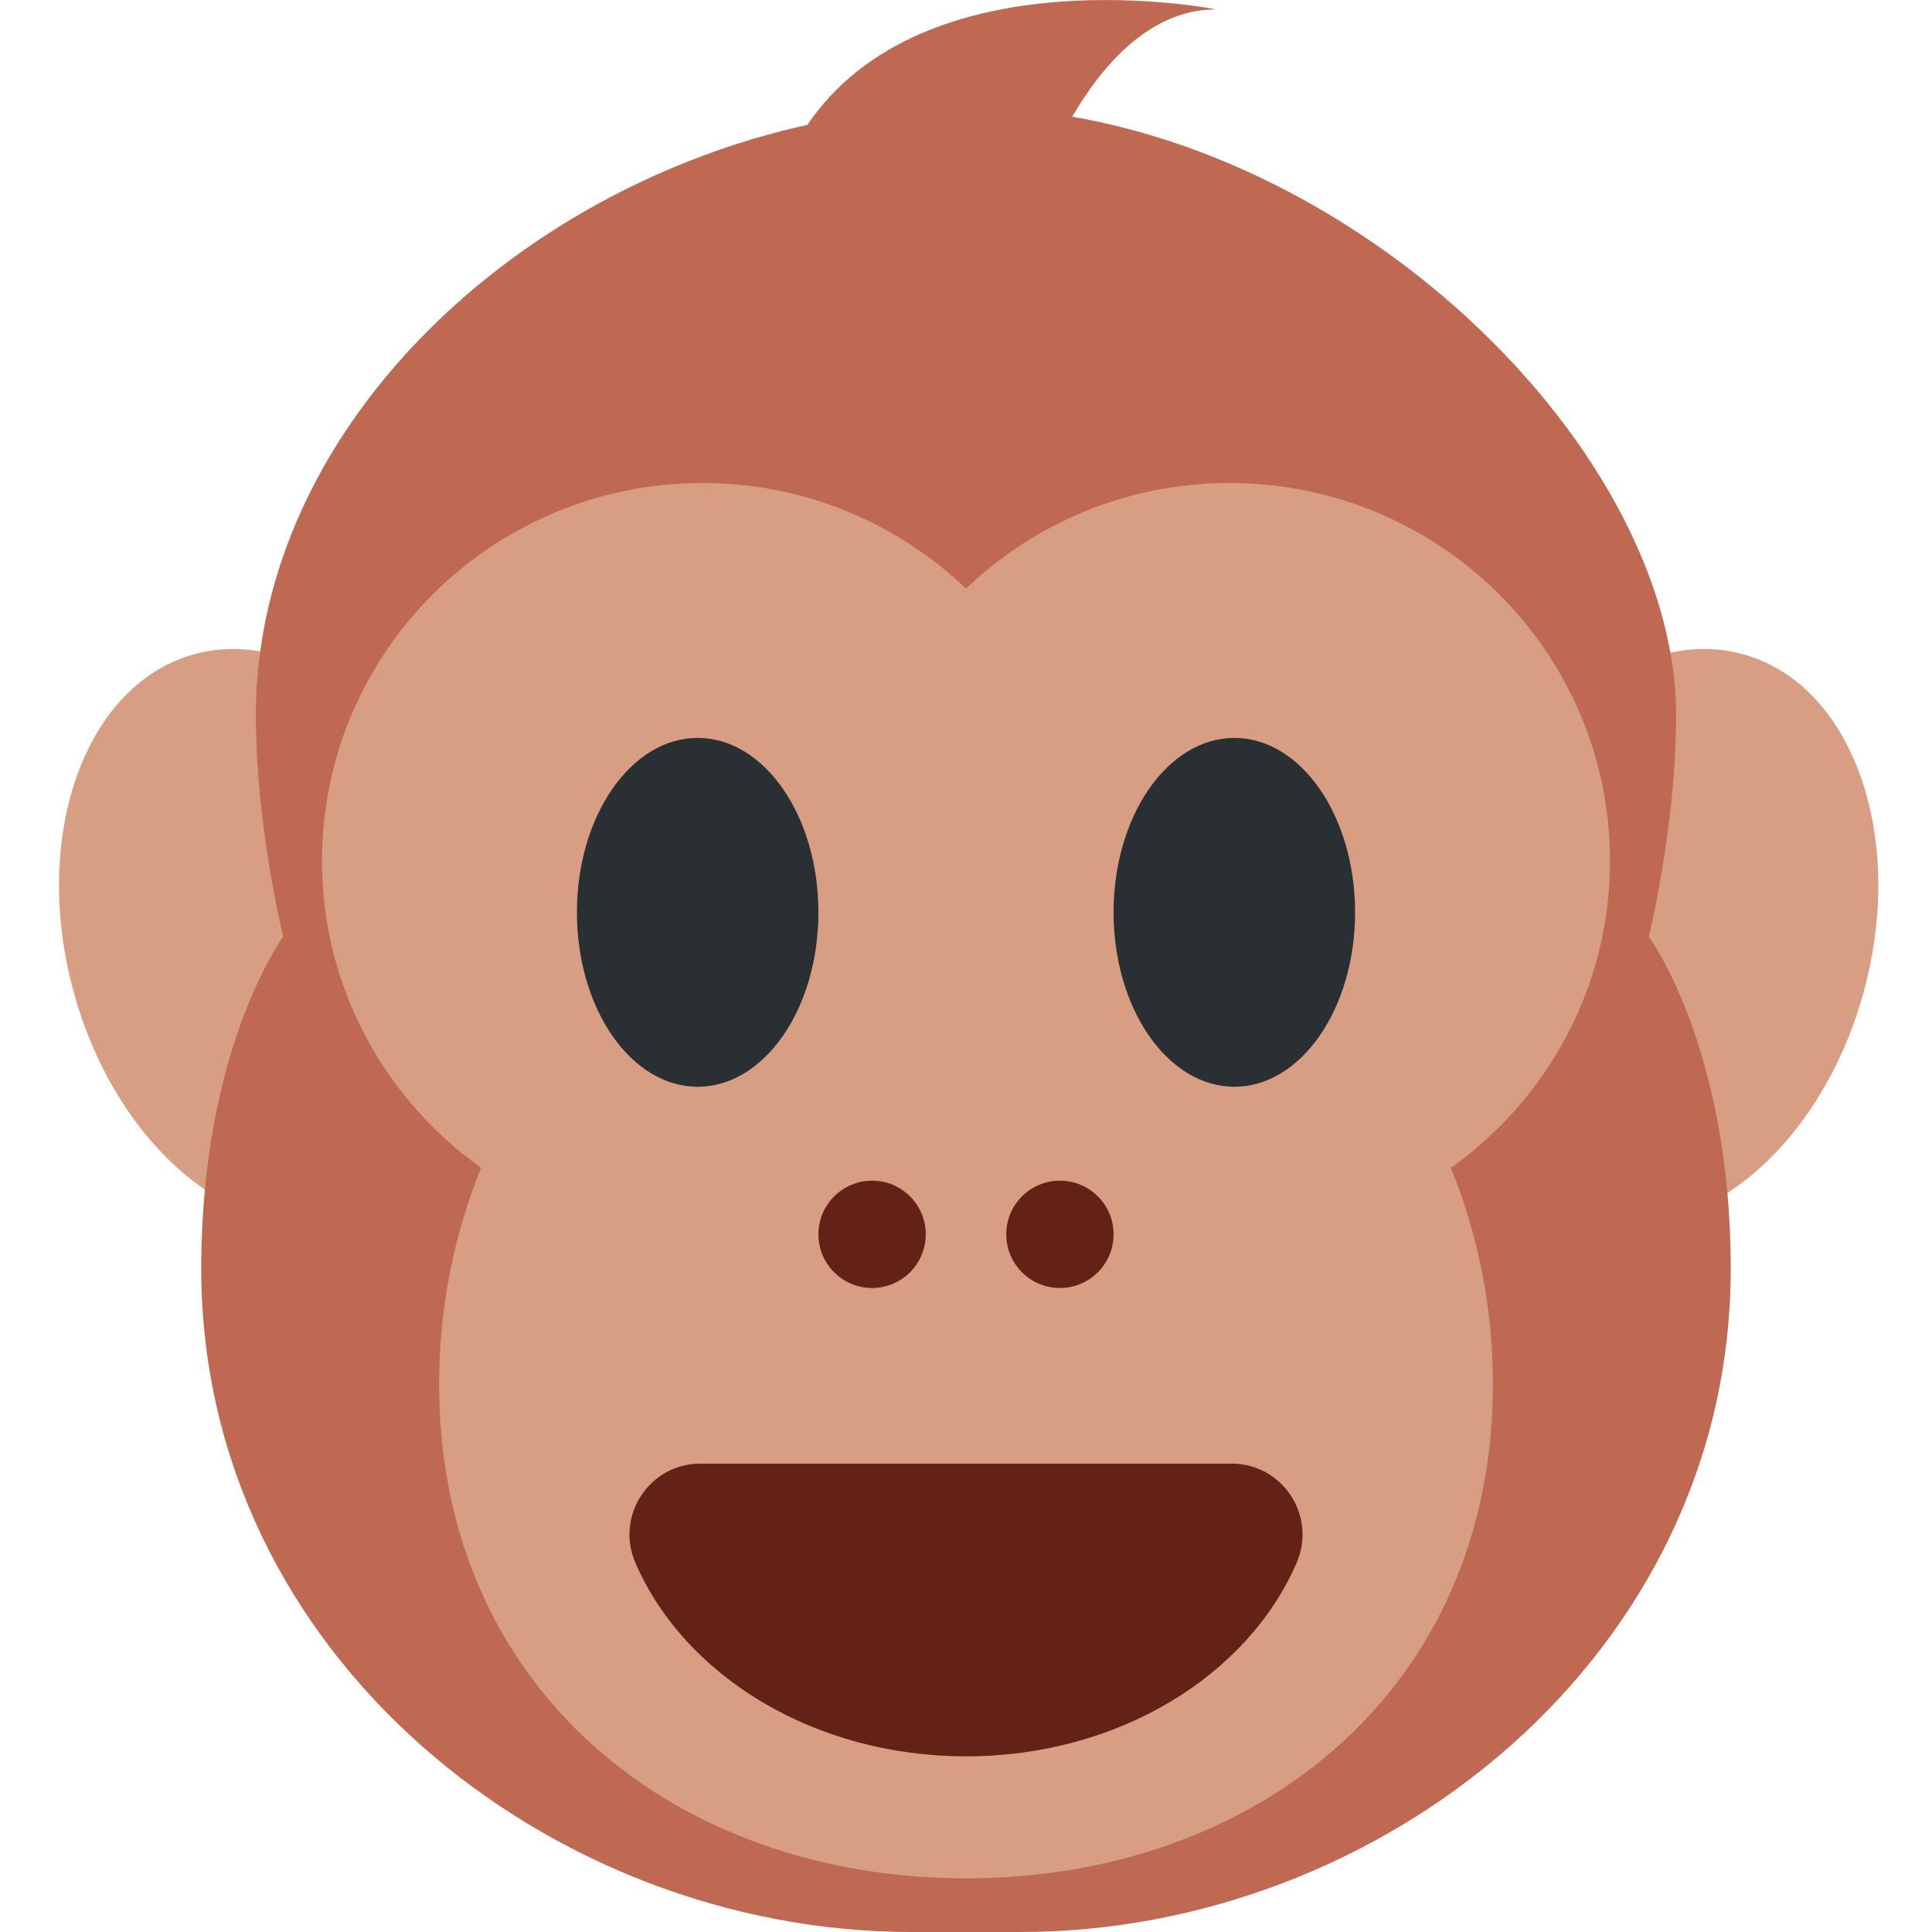
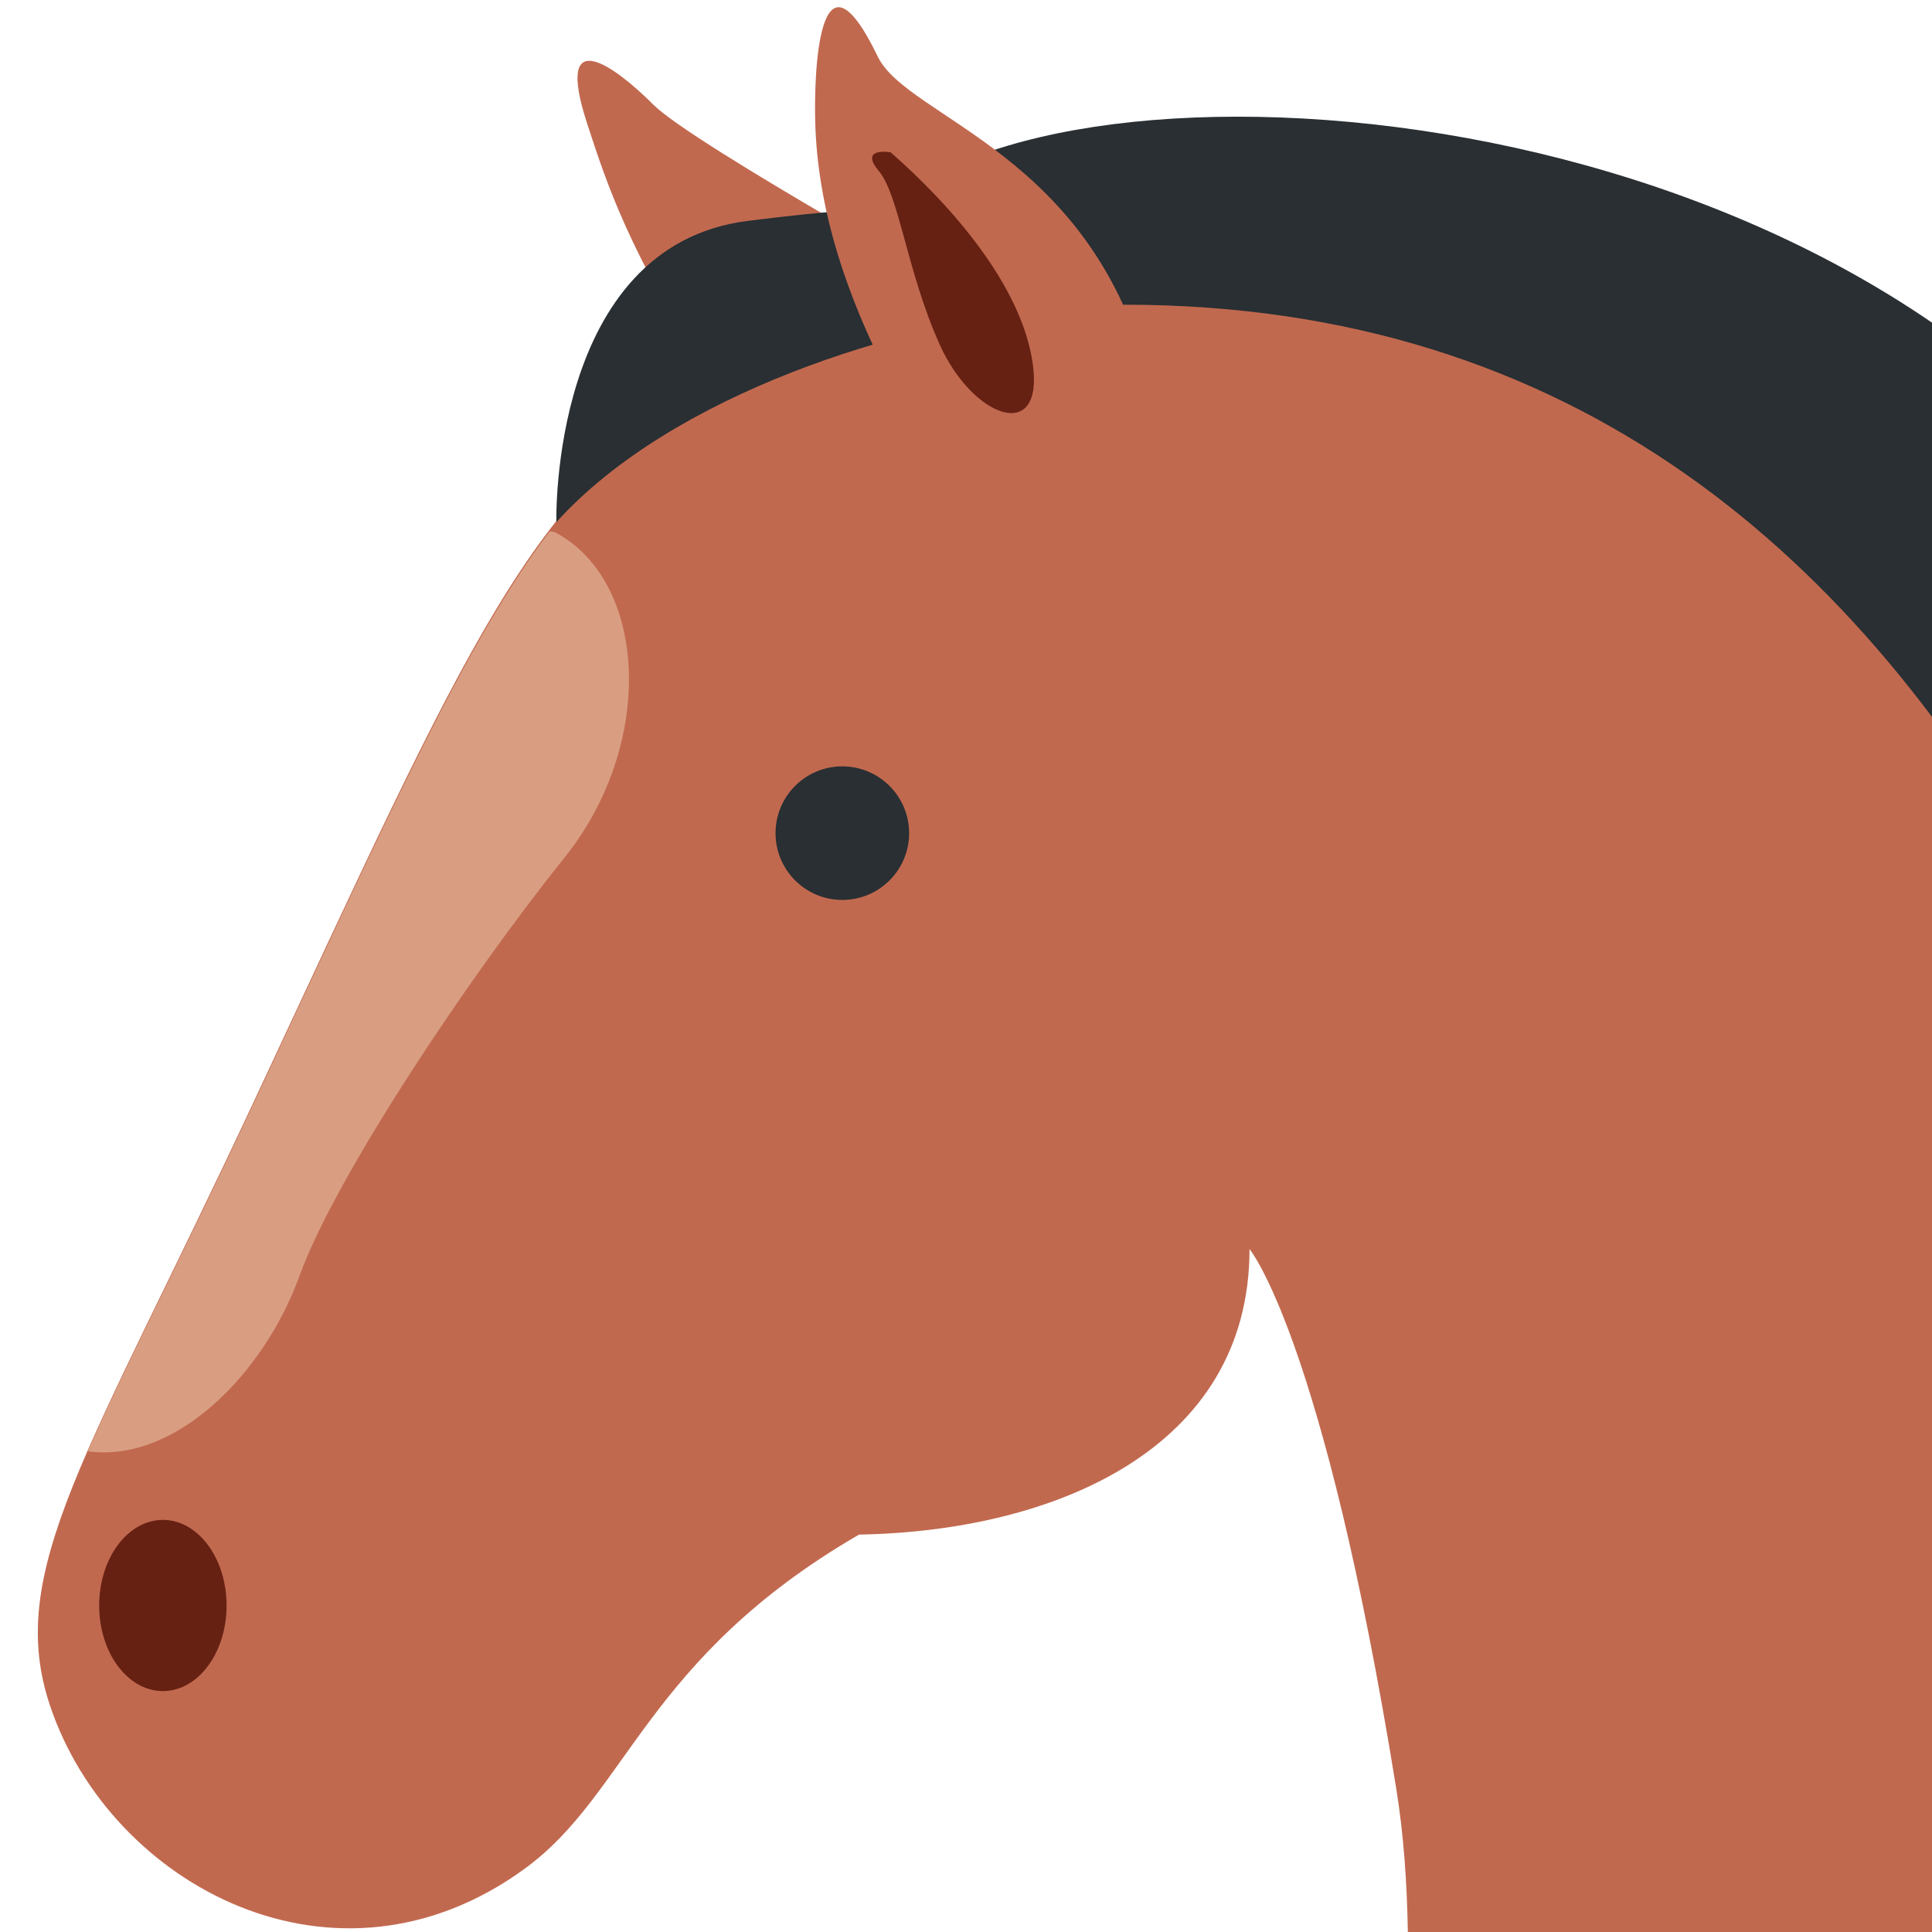
<svg xmlns="http://www.w3.org/2000/svg" viewBox="0 0 36 36">
-   <ellipse transform="rotate(-14.999 5.05 17.456)" fill="#D79E84" cx="5.05" cy="17.455" rx="3.818" ry="5.455" />
-   <ellipse transform="rotate(-75.001 31.05 17.455)" fill="#D79E84" cx="31.05" cy="17.455" rx="5.455" ry="3.818" />
-   <path fill="#BF6952" d="M19.018 36h-2.036C10.264 36 3.75 30.848 3.75 23.636c0-4.121 1.527-6.182 1.527-6.182s-.509-2.061-.509-4.121C4.768 7.152 11.282 2 18 2c6.718 0 13.232 6.182 13.232 11.333 0 2.061-.509 4.121-.509 4.121s1.527 2.061 1.527 6.182C32.25 30.848 25.736 36 19.018 36z" />
-   <path fill="#D79E84" d="M30 16.042C30 12.153 26.825 9 22.909 9c-1.907 0-3.635.752-4.909 1.968C16.726 9.752 14.998 9 13.091 9 9.175 9 6 12.153 6 16.042c0 2.359 1.172 4.441 2.965 5.719-.503 1.238-.783 2.6-.783 4.031C8.182 31.476 12.578 35 18 35s9.818-3.524 9.818-9.208c0-1.431-.28-2.793-.783-4.031C28.828 20.483 30 18.4 30 16.042z" />
-   <ellipse fill="#292F33" cx="13" cy="17" rx="2.25" ry="3.25" />
-   <ellipse fill="#292F33" cx="23" cy="17" rx="2.25" ry="3.25" />
-   <path fill="#642116" d="M18 32.727c2.838 0 5.254-1.505 6.162-3.61.375-.871-.262-1.844-1.21-1.844h-9.904c-.948 0-1.585.974-1.21 1.844.908 2.105 3.324 3.61 6.162 3.61z" />
-   <circle fill="#642116" cx="16.25" cy="23" r="1" />
-   <circle fill="#642116" cx="19.75" cy="23" r="1" />
-   <path fill="#BF6952" d="M22.66.175s-5.455-1.091-7.636 2.182 4.364 1.091 4.364 1.091S20.478.175 22.66.175z" />
+   <path fill="#C1694F" d="M23.283 23.275s1.374 1.635 2.733 10.047c.143.883.201 1.775.217 2.678H36V7.448C31.613 3.975 25.601 3.259 18.322 5.69c0 0-5.408-3-6.147-3.739-.719-.72-1.857-1.556-1.235.35.364 1.112.764 2.373 2.358 4.862-3.436 2.036-4.513 4.68-8.558 13.341C1.652 27.12.08 29.269.937 31.797c1.13 3.337 5.316 5.595 8.844 3.021 1.919-1.4 2.246-3.913 6.225-6.223 3.653-.065 7.277-1.604 7.277-5.32z" />
+   <path fill="#292F33" d="M36 6.012C27.665.301 14.354 1.473 15.909 6.19 25.51 4.328 31.77 7.731 36 13.358V6.012z" />
+   <path fill="#292F33" d="M19.663 5.763c-2.878.233-7.157 1.595-9.296 3.967 0 0-.129-5.147 3.566-5.614 6.172-.779 5.809.363 5.809.363l-.079 1.284z" />
+   <path fill="#C1694F" d="M16.357 1.056c.558 1.155 4.006 1.79 5.056 6.029 1.051 4.24-3.134 2.951-4.356.855-1.361-2.334-1.828-4.162-1.867-5.679-.021-.801.039-3.538 1.167-1.205z" />
+   <path fill="#662113" d="M16.596 2.838c1.103.968 2.448 2.472 2.65 3.955.202 1.483-1.125.988-1.736-.372-.612-1.359-.753-2.779-1.134-3.233-.38-.454.22-.35.22-.35z" />
+   <path fill="#292F33" d="M16.94 15.525c0 .687-.557 1.244-1.245 1.244-.687 0-1.244-.557-1.244-1.244 0-.688.557-1.245 1.244-1.245.688.001 1.245.558 1.245 1.245z" />
+   <path fill="#662113" d="M4.222 29.917c0 .881-.532 1.594-1.187 1.594s-1.187-.713-1.187-1.594c0-.882.532-1.596 1.187-1.596s1.187.714 1.187 1.596z" />
+   <path fill="#D99E82" d="M10.354 9.924c-.033-.017-.075-.014-.111-.024-1.543 2.033-2.92 5.102-5.49 10.604-1.356 2.903-2.42 4.946-3.116 6.538 1.628.226 3.285-1.442 3.945-3.271.673-1.866 3.215-5.652 4.927-7.778 1.712-2.127 1.561-5.144-.155-6.069z" />
</svg>
